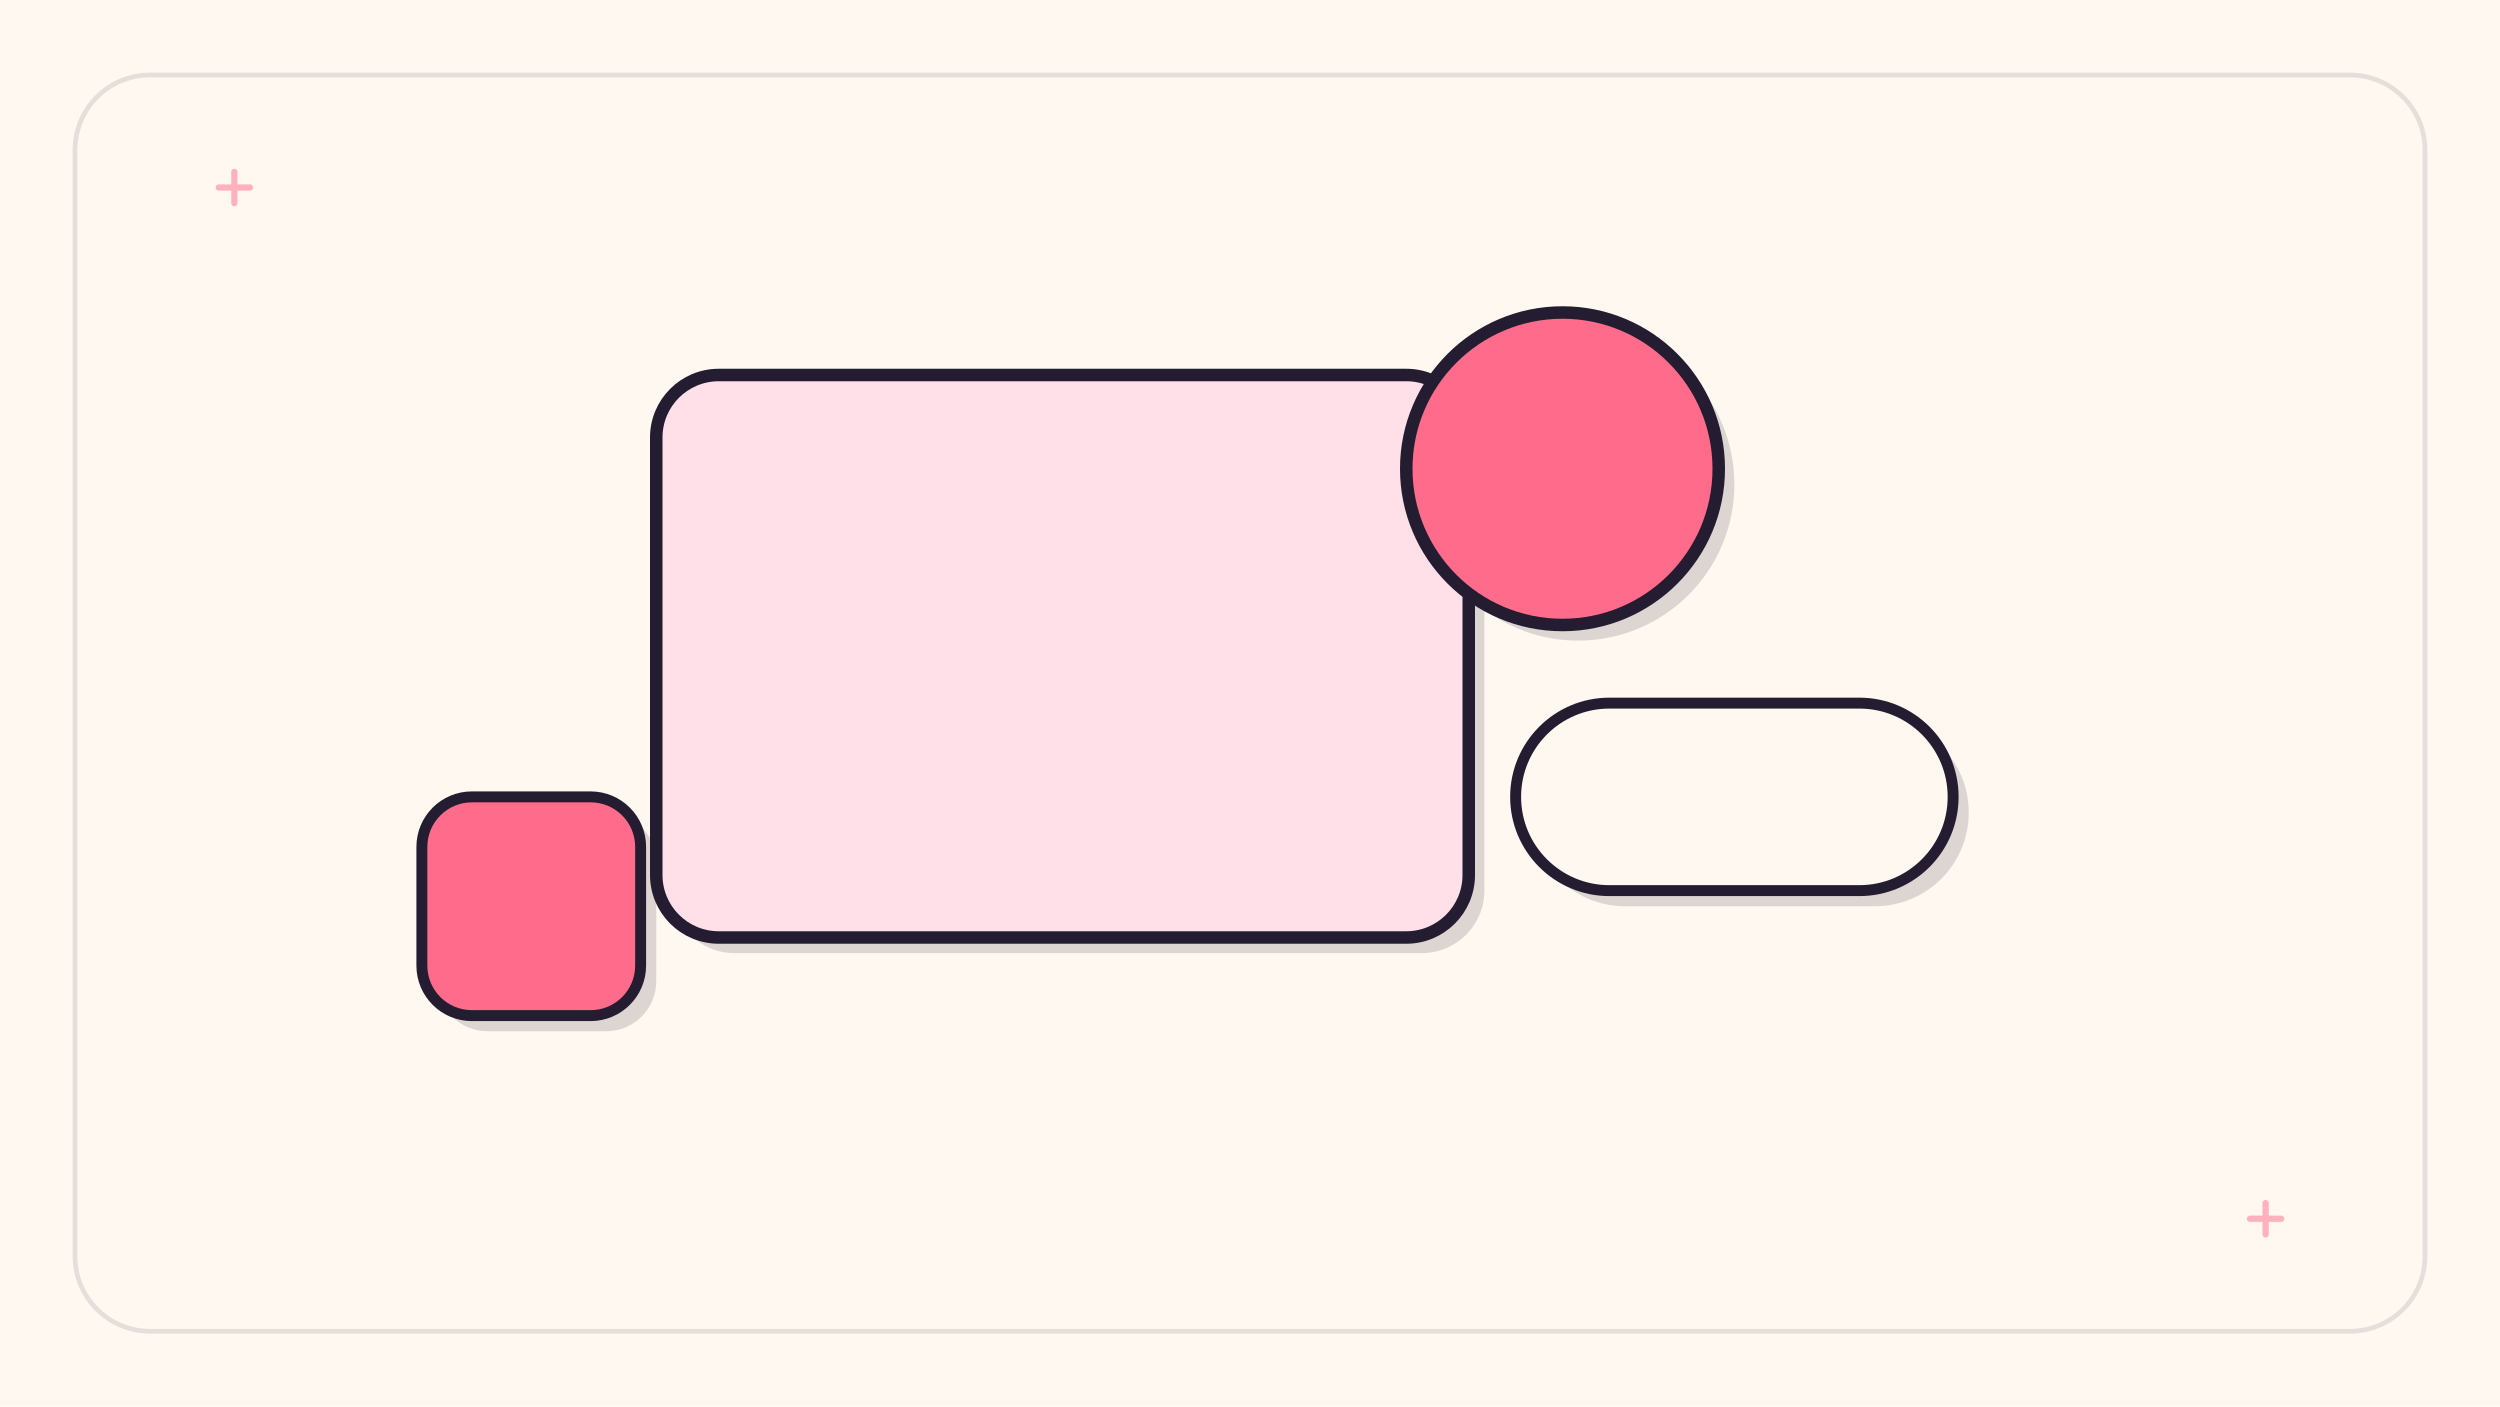
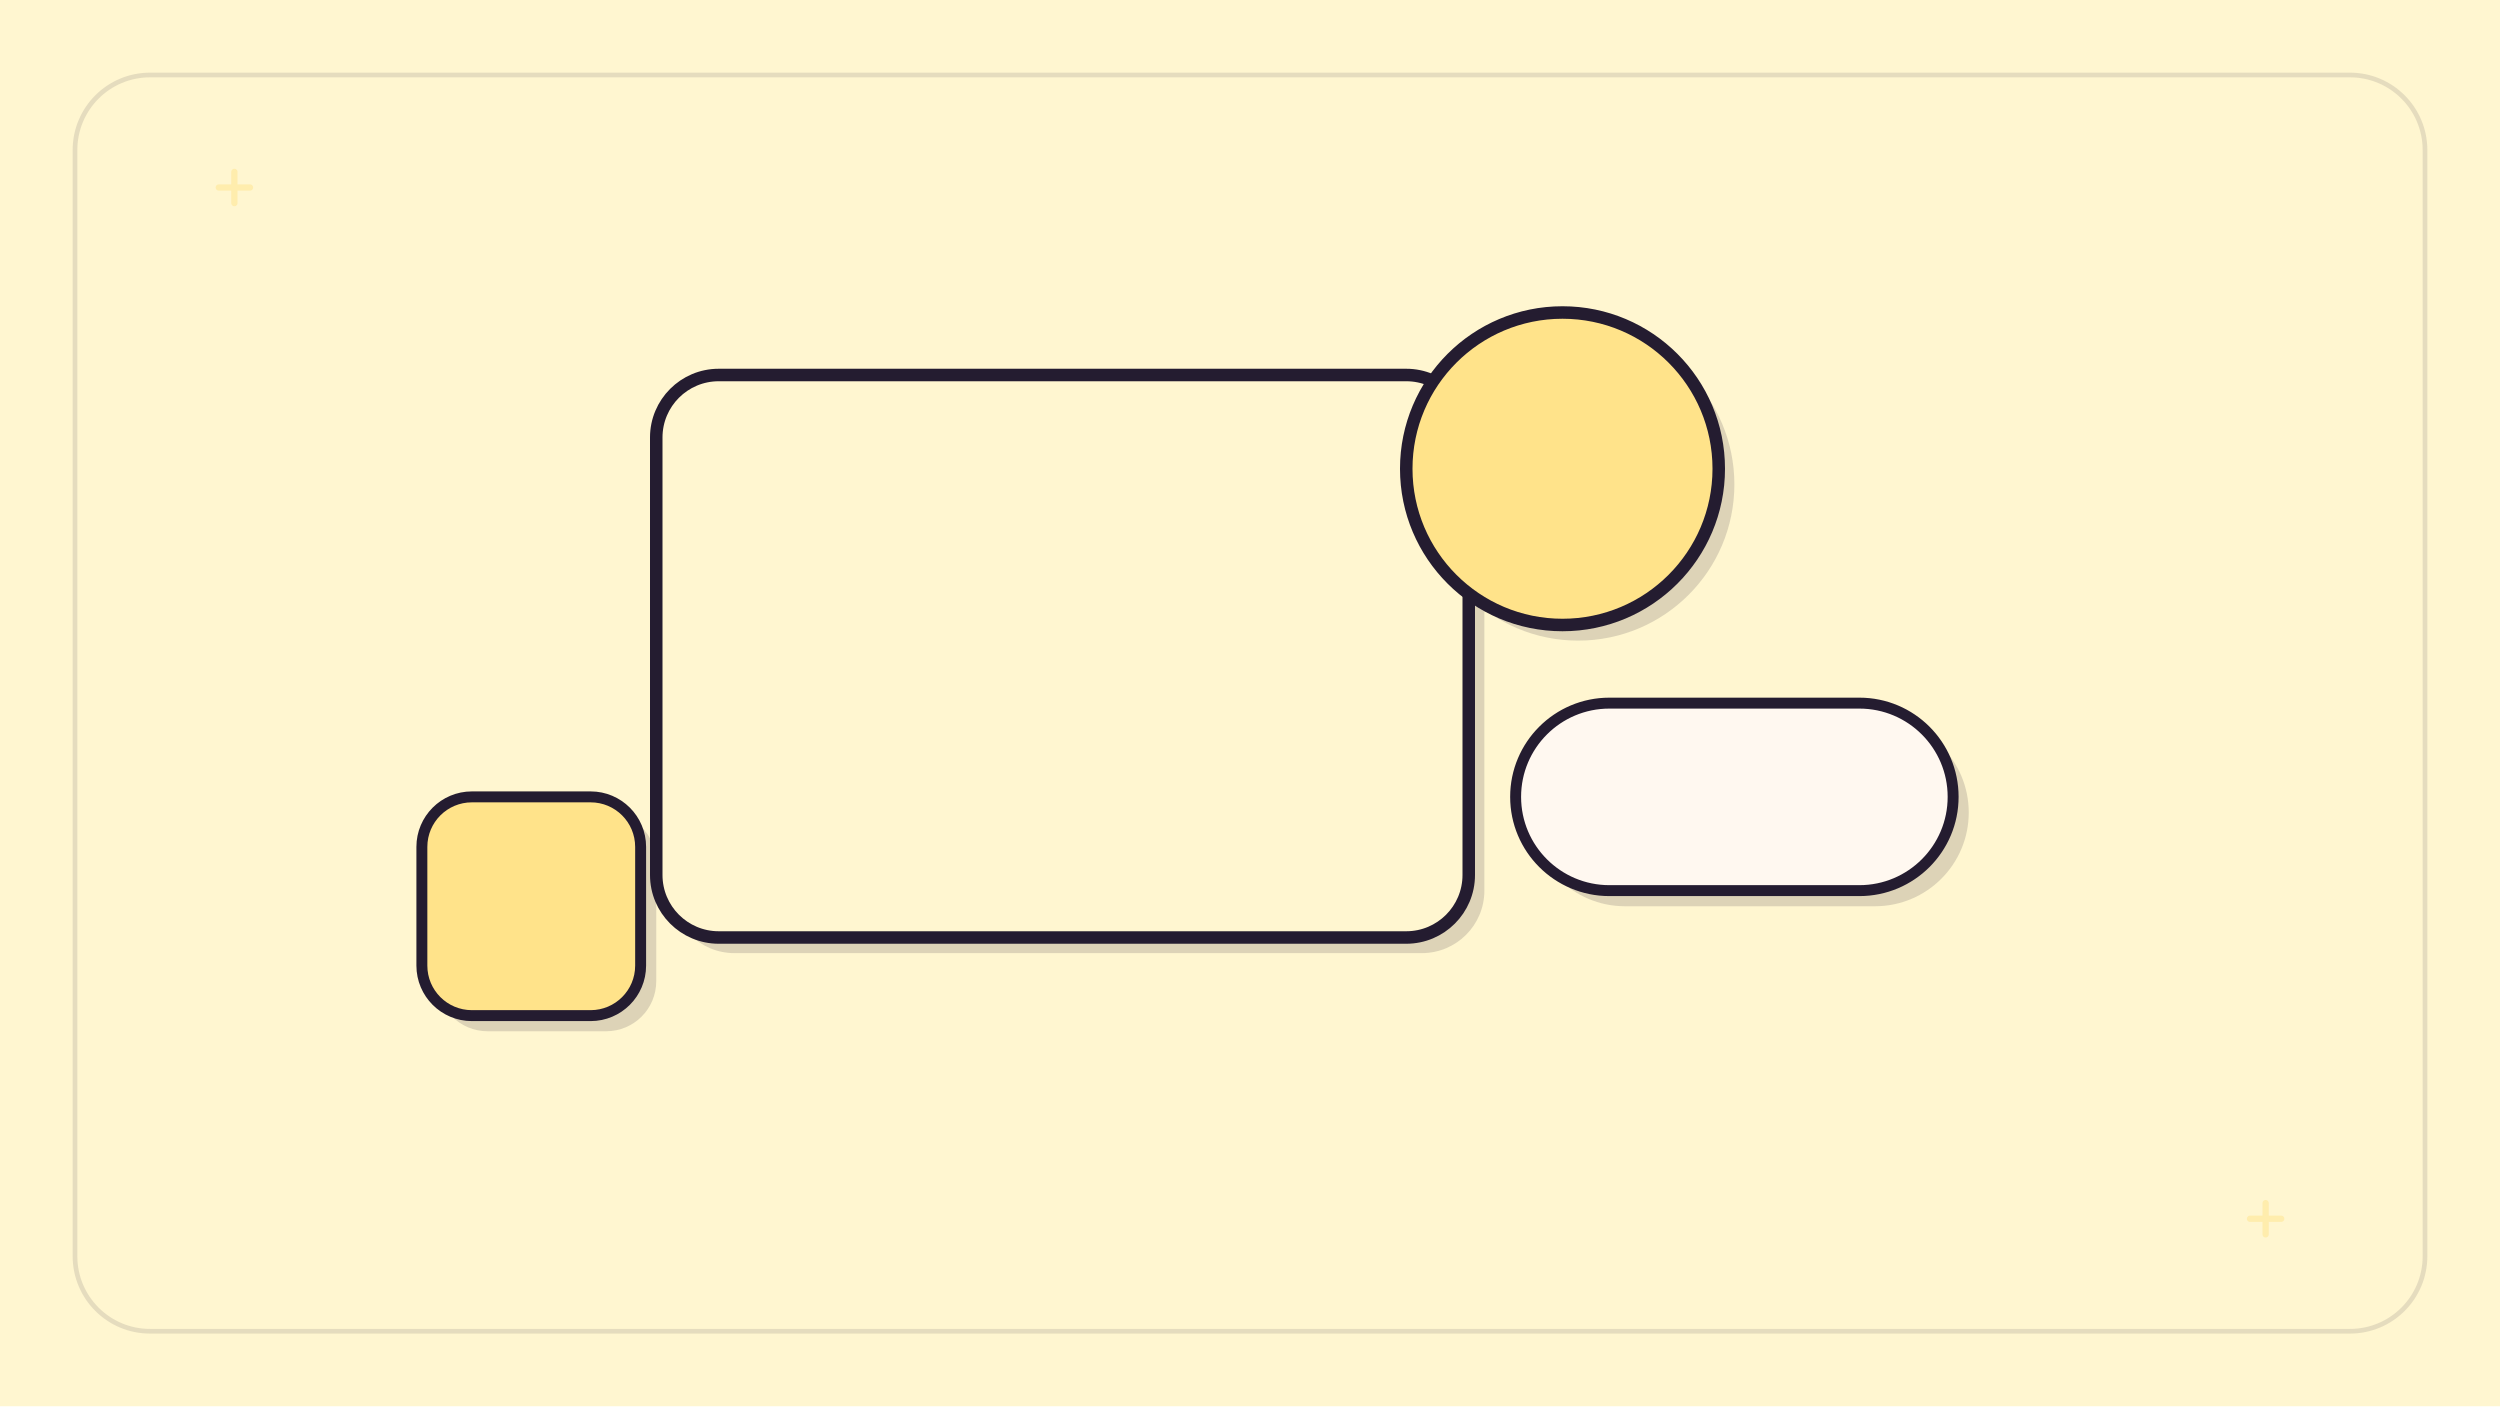
- <svg xmlns="http://www.w3.org/2000/svg" viewBox="0 0 1600 900" width="1600" height="900" role="img" aria-label="Generated cover art (top motif). Not a photo.">
-   <rect width="1600" height="900" fill="#fff8f0" />
+ <svg xmlns="http://www.w3.org/2000/svg" viewBox="0 0 1600 900" width="1600" height="900" role="img" aria-label="Generated cover art (video motif). Not a photo.">
+   <rect width="1600" height="900" fill="#fff6d0" />
  <rect x="48" y="48" width="1504" height="804" rx="48" fill="none" stroke="#241c30" stroke-width="3" opacity=".12" />
  <rect x="430" y="250" width="520" height="360" rx="40" fill="#241c30" opacity=".16" />
-   <rect x="420" y="240" width="520" height="360" rx="40" fill="#ffe0e8" stroke="#241c30" stroke-width="8" />
+   <rect x="420" y="240" width="520" height="360" rx="40" fill="#fff6d0" stroke="#241c30" stroke-width="8" />
  <circle cx="1010" cy="310" r="100" fill="#241c30" opacity=".16" />
-   <circle cx="1000" cy="300" r="100" fill="#ff6b8a" stroke="#241c30" stroke-width="8" />
+   <circle cx="1000" cy="300" r="100" fill="#ffe38a" stroke="#241c30" stroke-width="8" />
  <rect x="980" y="460" width="280" height="120" rx="60" fill="#241c30" opacity=".16" />
  <rect x="970" y="450" width="280" height="120" rx="60" fill="#fff8f0" stroke="#241c30" stroke-width="7" />
  <rect x="280" y="520" width="140" height="140" rx="32" fill="#241c30" opacity=".16" />
-   <rect x="270" y="510" width="140" height="140" rx="32" fill="#ff6b8a" stroke="#241c30" stroke-width="7" />
-   <g stroke="#ff6b8a" stroke-width="4" stroke-linecap="round" opacity=".5">
+   <rect x="270" y="510" width="140" height="140" rx="32" fill="#ffe38a" stroke="#241c30" stroke-width="7" />
+   <g stroke="#ffe38a" stroke-width="4" stroke-linecap="round" opacity=".5">
    <line x1="140" y1="120" x2="160" y2="120" />
    <line x1="150" y1="110" x2="150" y2="130" />
    <line x1="1440" y1="780" x2="1460" y2="780" />
    <line x1="1450" y1="770" x2="1450" y2="790" />
  </g>
</svg>
